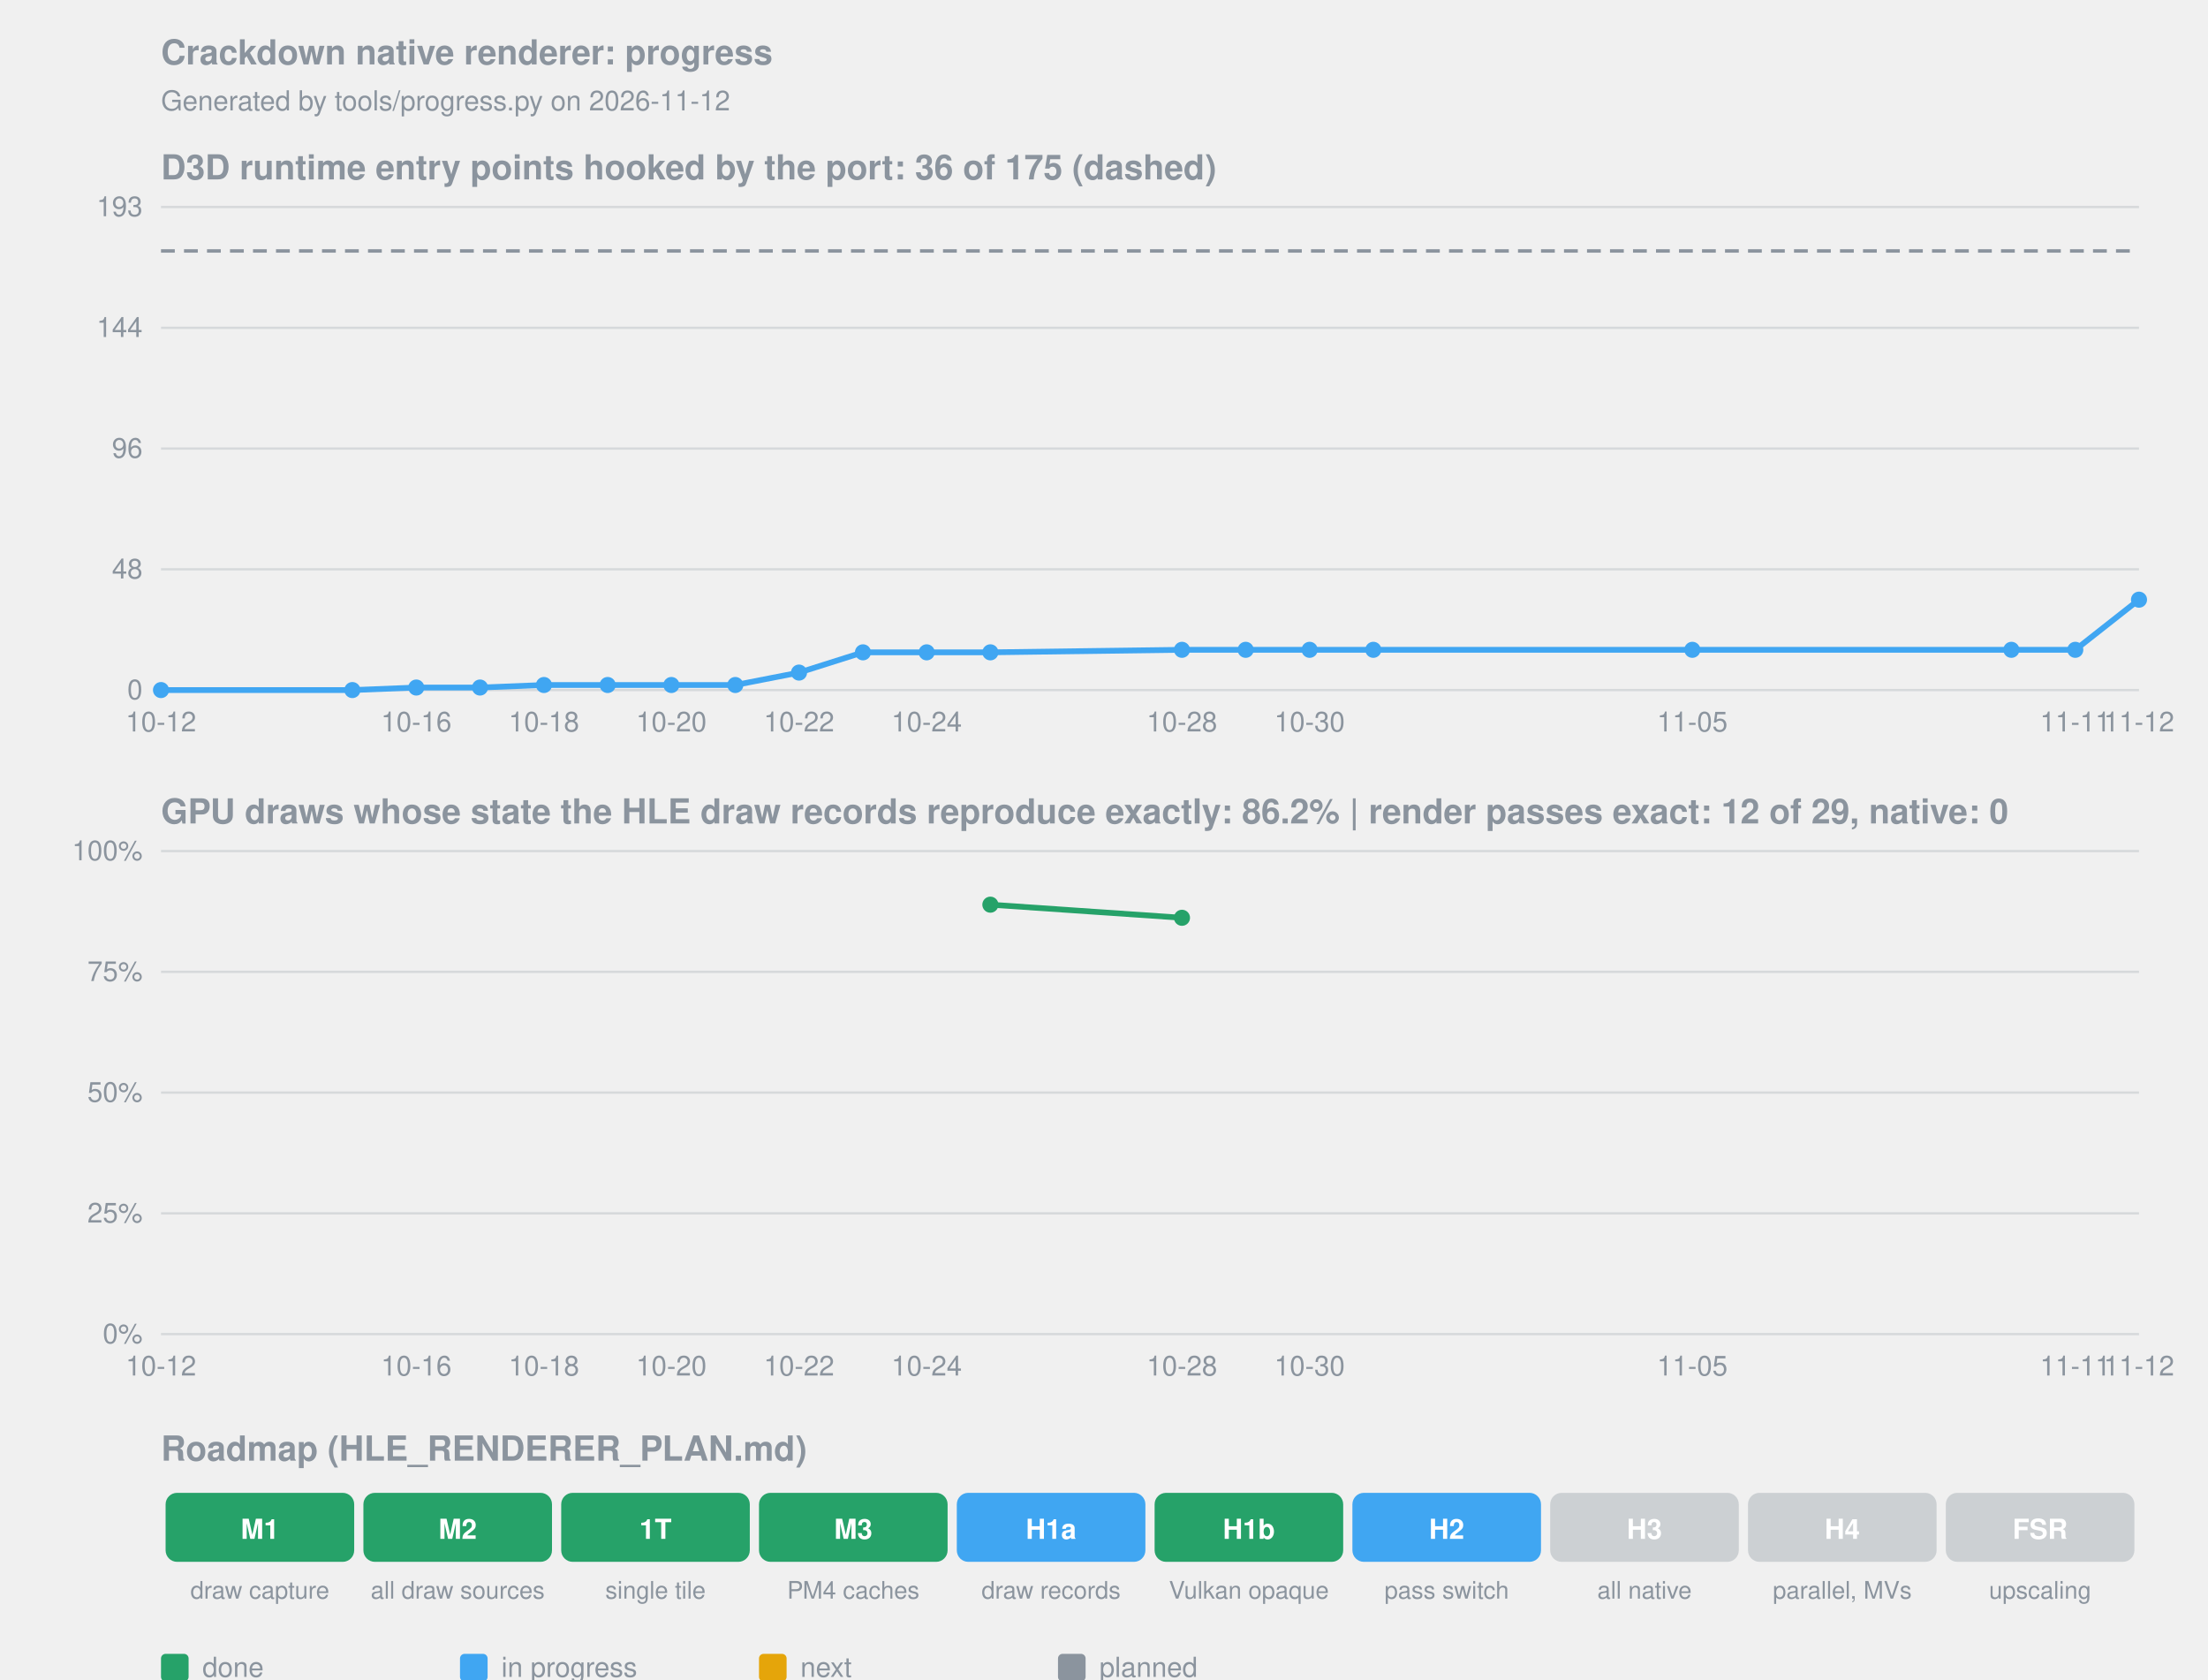
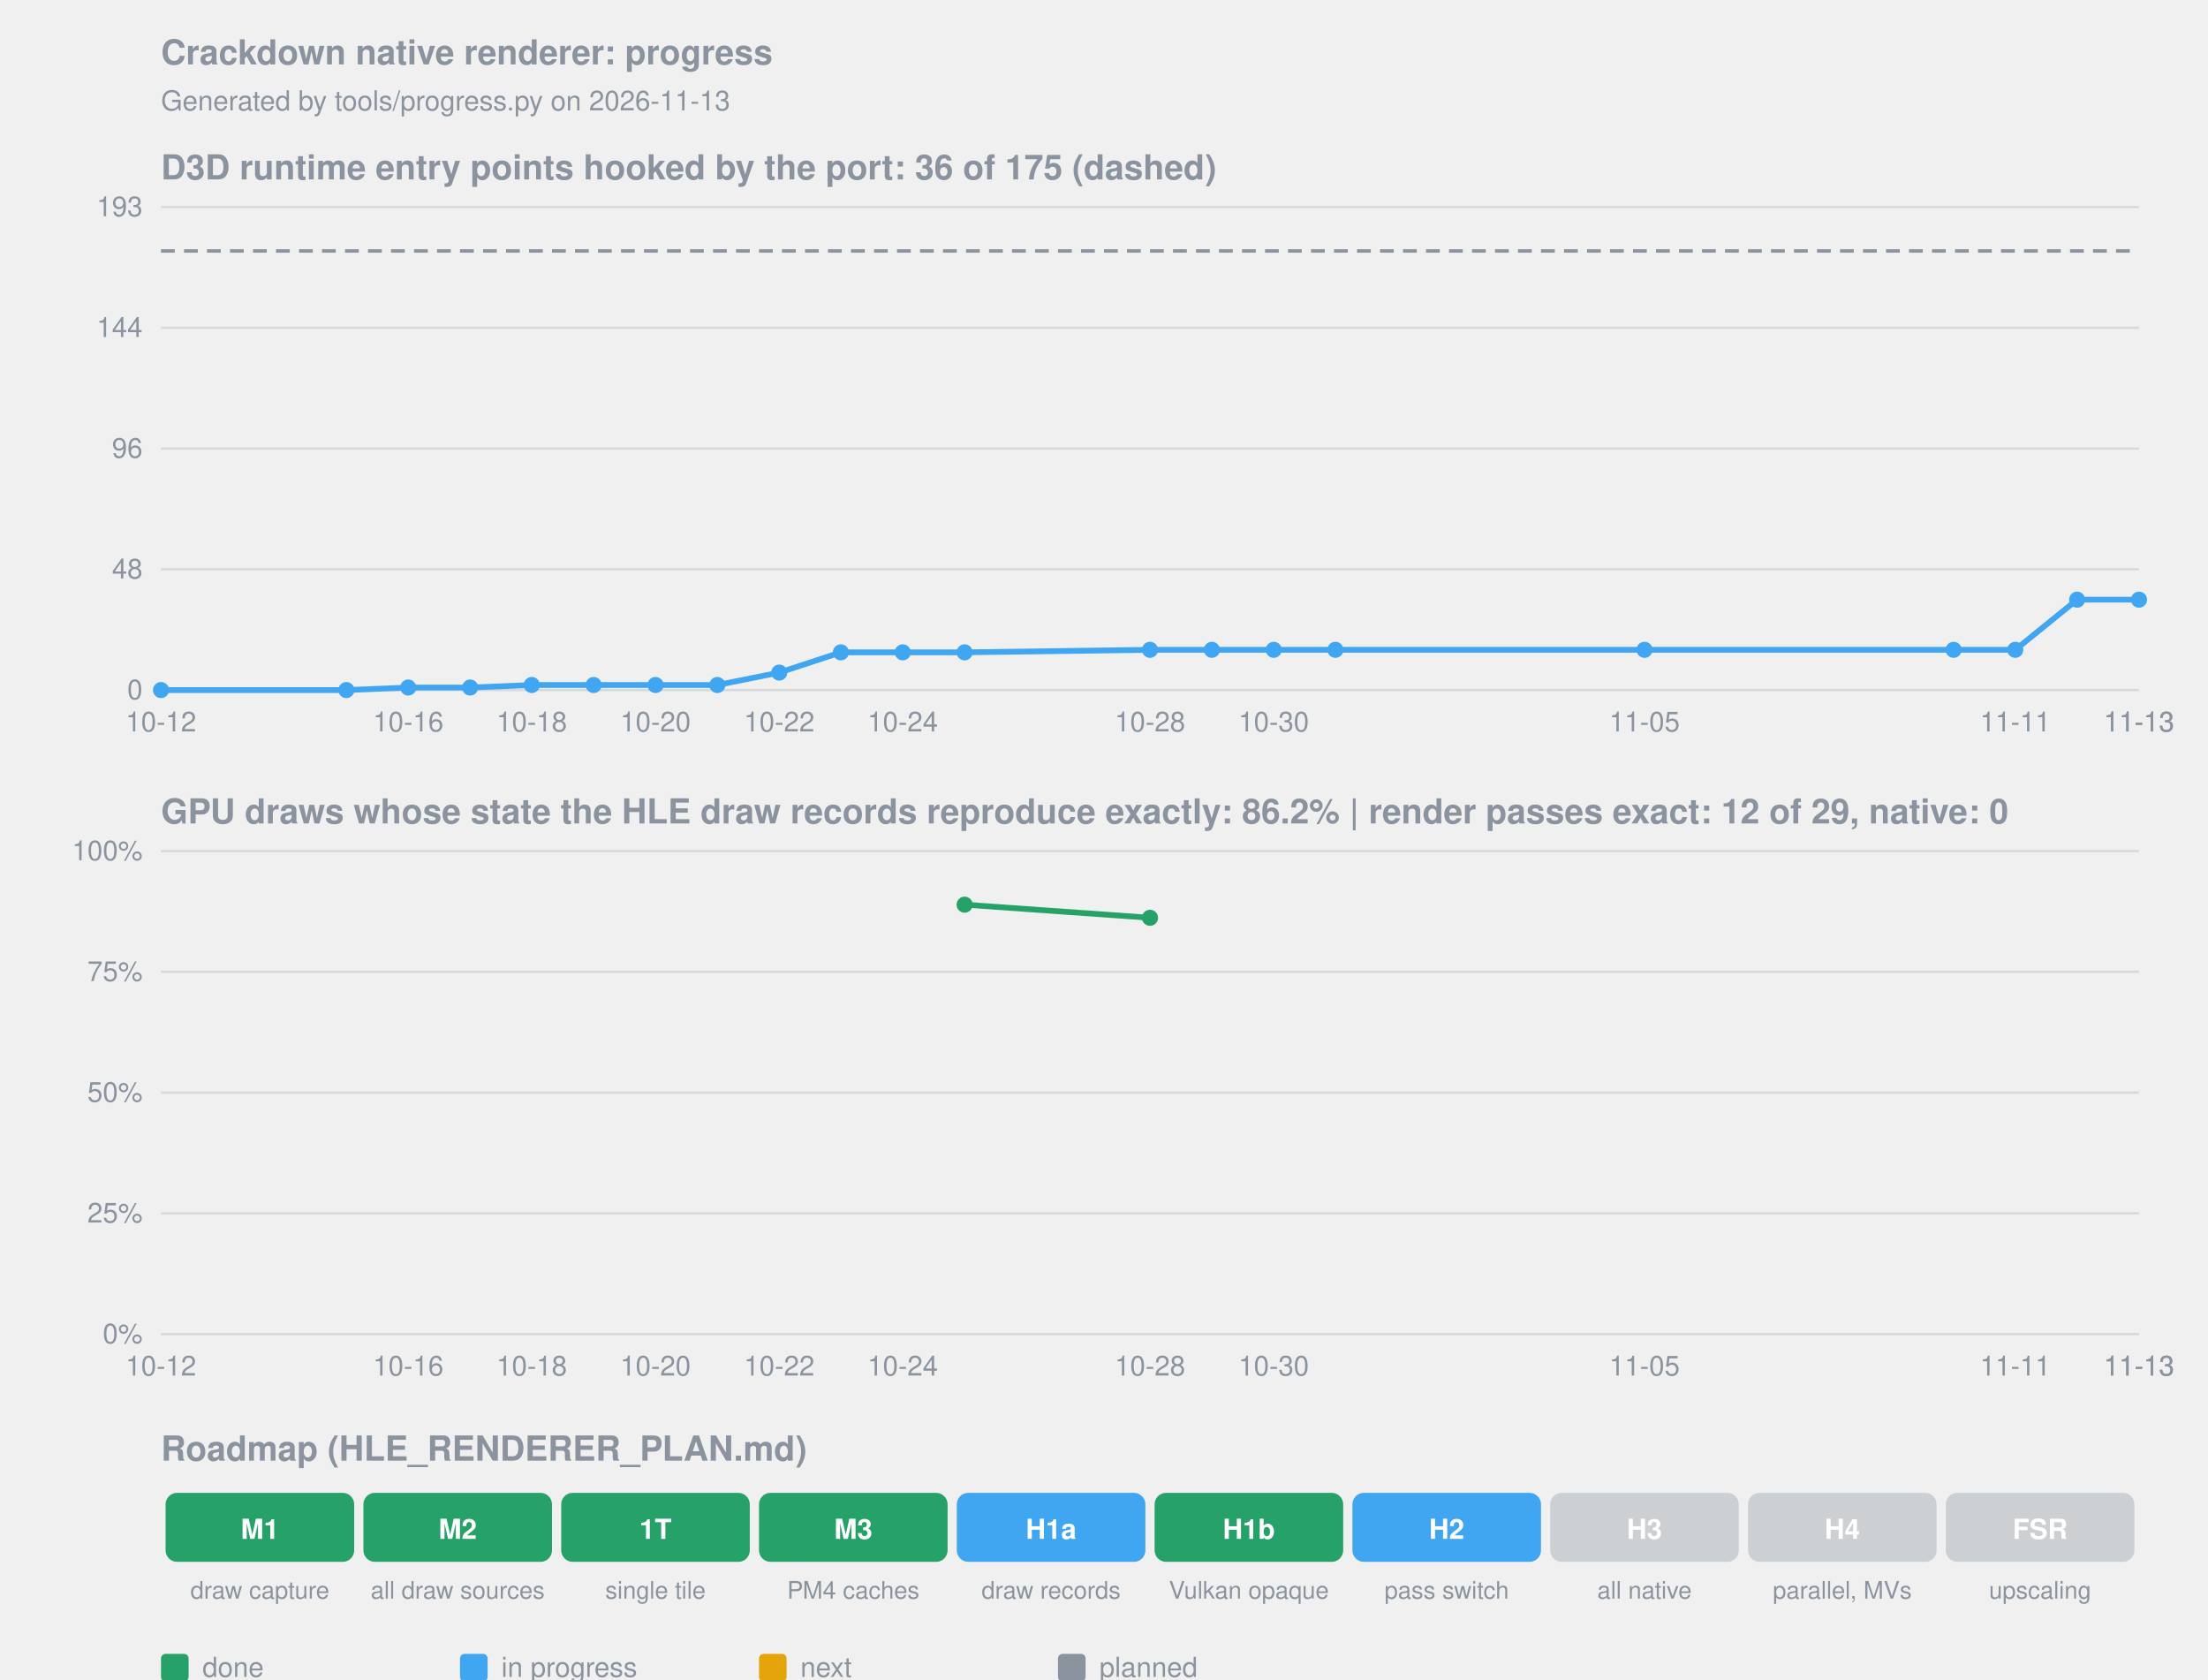
<svg xmlns="http://www.w3.org/2000/svg" width="960" height="730" viewBox="0 0 960 730" font-family="Segoe UI, Helvetica, Arial, sans-serif" font-size="12">
  <style>.t{fill:#8b949e}.h{fill:#8b949e;font-size:15px;font-weight:600}.g{stroke:#8b949e;stroke-opacity:.25}.a{fill:none;stroke:#40a6f2;stroke-width:2.5}.d{fill:none;stroke:#8b949e;stroke-width:1.5;stroke-dasharray:6 4}.m{fill:none;stroke:#26a269;stroke-width:2.5}</style>
  <text class="h" x="70" y="28">Crackdown native renderer: progress</text>
-   <text class="t" x="70" y="48">Generated by tools/progress.py on 2026-11-12</text>
+   <text class="t" x="70" y="48">Generated by tools/progress.py on 2026-11-13</text>
  <text class="h" x="70" y="78">D3D runtime entry points hooked by the port: 36 of 175 (dashed)</text>
  <line class="g" x1="70" x2="930" y1="300.0" y2="300.0" />
  <text class="t" x="62" y="304.0" text-anchor="end">0</text>
  <line class="g" x1="70" x2="930" y1="247.5" y2="247.5" />
  <text class="t" x="62" y="251.5" text-anchor="end">48</text>
  <line class="g" x1="70" x2="930" y1="195.0" y2="195.0" />
  <text class="t" x="62" y="199.0" text-anchor="end">96</text>
  <line class="g" x1="70" x2="930" y1="142.5" y2="142.5" />
  <text class="t" x="62" y="146.5" text-anchor="end">144</text>
  <line class="g" x1="70" x2="930" y1="90.0" y2="90.0" />
  <text class="t" x="62" y="94.0" text-anchor="end">193</text>
  <line class="d" x1="70" x2="930" y1="109.1" y2="109.1" />
-   <polyline class="a" points="70.0,300.0 153.2,300.0 181.0,298.9 208.7,298.9 236.5,297.8 264.2,297.8 291.9,297.8 319.7,297.8 347.4,292.4 375.2,283.6 402.9,283.6 430.6,283.6 513.9,282.5 541.6,282.5 569.4,282.5 597.1,282.5 735.8,282.5 874.5,282.5 902.3,282.5 930.0,260.7" />
+   <polyline class="a" points="70.0,300.0 150.6,300.0 177.5,298.9 204.4,298.9 231.2,297.8 258.1,297.8 285.0,297.8 311.9,297.8 338.8,292.4 365.6,283.6 392.5,283.6 419.4,283.6 500.0,282.5 526.9,282.5 553.8,282.5 580.6,282.5 715.0,282.5 849.4,282.5 876.2,282.5 903.1,260.7 930.0,260.7" />
  <circle cx="70.0" cy="300.0" r="3.5" fill="#40a6f2" />
-   <circle cx="153.2" cy="300.0" r="3.5" fill="#40a6f2" />
-   <circle cx="181.0" cy="298.9" r="3.5" fill="#40a6f2" />
-   <circle cx="208.7" cy="298.9" r="3.5" fill="#40a6f2" />
-   <circle cx="236.5" cy="297.8" r="3.5" fill="#40a6f2" />
-   <circle cx="264.2" cy="297.8" r="3.5" fill="#40a6f2" />
-   <circle cx="291.9" cy="297.8" r="3.5" fill="#40a6f2" />
-   <circle cx="319.7" cy="297.8" r="3.5" fill="#40a6f2" />
-   <circle cx="347.4" cy="292.4" r="3.5" fill="#40a6f2" />
-   <circle cx="375.2" cy="283.6" r="3.5" fill="#40a6f2" />
-   <circle cx="402.9" cy="283.6" r="3.5" fill="#40a6f2" />
-   <circle cx="430.6" cy="283.6" r="3.5" fill="#40a6f2" />
-   <circle cx="513.9" cy="282.5" r="3.5" fill="#40a6f2" />
-   <circle cx="541.6" cy="282.5" r="3.5" fill="#40a6f2" />
-   <circle cx="569.4" cy="282.5" r="3.5" fill="#40a6f2" />
-   <circle cx="597.1" cy="282.5" r="3.5" fill="#40a6f2" />
-   <circle cx="735.8" cy="282.5" r="3.5" fill="#40a6f2" />
-   <circle cx="874.5" cy="282.5" r="3.5" fill="#40a6f2" />
-   <circle cx="902.3" cy="282.5" r="3.5" fill="#40a6f2" />
+   <circle cx="150.6" cy="300.0" r="3.5" fill="#40a6f2" />
+   <circle cx="177.5" cy="298.9" r="3.5" fill="#40a6f2" />
+   <circle cx="204.4" cy="298.9" r="3.5" fill="#40a6f2" />
+   <circle cx="231.2" cy="297.8" r="3.5" fill="#40a6f2" />
+   <circle cx="258.1" cy="297.8" r="3.5" fill="#40a6f2" />
+   <circle cx="285.0" cy="297.8" r="3.5" fill="#40a6f2" />
+   <circle cx="311.9" cy="297.8" r="3.5" fill="#40a6f2" />
+   <circle cx="338.8" cy="292.4" r="3.5" fill="#40a6f2" />
+   <circle cx="365.6" cy="283.6" r="3.5" fill="#40a6f2" />
+   <circle cx="392.5" cy="283.6" r="3.5" fill="#40a6f2" />
+   <circle cx="419.4" cy="283.6" r="3.5" fill="#40a6f2" />
+   <circle cx="500.0" cy="282.5" r="3.5" fill="#40a6f2" />
+   <circle cx="526.9" cy="282.5" r="3.5" fill="#40a6f2" />
+   <circle cx="553.8" cy="282.5" r="3.5" fill="#40a6f2" />
+   <circle cx="580.6" cy="282.5" r="3.5" fill="#40a6f2" />
+   <circle cx="715.0" cy="282.5" r="3.5" fill="#40a6f2" />
+   <circle cx="849.4" cy="282.5" r="3.5" fill="#40a6f2" />
+   <circle cx="876.2" cy="282.5" r="3.5" fill="#40a6f2" />
+   <circle cx="903.1" cy="260.7" r="3.5" fill="#40a6f2" />
  <circle cx="930.0" cy="260.7" r="3.5" fill="#40a6f2" />
  <text class="t" x="70.0" y="318" text-anchor="middle">10-12</text>
-   <text class="t" x="181.0" y="318" text-anchor="middle">10-16</text>
-   <text class="t" x="236.5" y="318" text-anchor="middle">10-18</text>
-   <text class="t" x="291.9" y="318" text-anchor="middle">10-20</text>
-   <text class="t" x="347.4" y="318" text-anchor="middle">10-22</text>
-   <text class="t" x="402.9" y="318" text-anchor="middle">10-24</text>
-   <text class="t" x="513.9" y="318" text-anchor="middle">10-28</text>
-   <text class="t" x="569.4" y="318" text-anchor="middle">10-30</text>
-   <text class="t" x="735.8" y="318" text-anchor="middle">11-05</text>
-   <text class="t" x="902.3" y="318" text-anchor="middle">11-11</text>
-   <text class="t" x="930.0" y="318" text-anchor="middle">11-12</text>
+   <text class="t" x="177.5" y="318" text-anchor="middle">10-16</text>
+   <text class="t" x="231.2" y="318" text-anchor="middle">10-18</text>
+   <text class="t" x="285.0" y="318" text-anchor="middle">10-20</text>
+   <text class="t" x="338.8" y="318" text-anchor="middle">10-22</text>
+   <text class="t" x="392.5" y="318" text-anchor="middle">10-24</text>
+   <text class="t" x="500.0" y="318" text-anchor="middle">10-28</text>
+   <text class="t" x="553.8" y="318" text-anchor="middle">10-30</text>
+   <text class="t" x="715.0" y="318" text-anchor="middle">11-05</text>
+   <text class="t" x="876.2" y="318" text-anchor="middle">11-11</text>
+   <text class="t" x="930.0" y="318" text-anchor="middle">11-13</text>
+   <text class="t" x="930.0" y="318" text-anchor="middle">11-13</text>
  <text class="h" x="70" y="358">GPU draws whose state the HLE draw records reproduce exactly: 86.2%  |  render passes exact: 12 of 29, native: 0</text>
  <line class="g" x1="70" x2="930" y1="580.0" y2="580.0" />
  <text class="t" x="62" y="584.0" text-anchor="end">0%</text>
  <line class="g" x1="70" x2="930" y1="527.5" y2="527.5" />
  <text class="t" x="62" y="531.5" text-anchor="end">25%</text>
  <line class="g" x1="70" x2="930" y1="475.0" y2="475.0" />
  <text class="t" x="62" y="479.0" text-anchor="end">50%</text>
  <line class="g" x1="70" x2="930" y1="422.5" y2="422.5" />
  <text class="t" x="62" y="426.5" text-anchor="end">75%</text>
  <line class="g" x1="70" x2="930" y1="370.0" y2="370.0" />
  <text class="t" x="62" y="374.0" text-anchor="end">100%</text>
-   <polyline class="m" points="430.6,393.3 513.9,399.0" />
-   <circle cx="430.6" cy="393.3" r="3.5" fill="#26a269" />
-   <circle cx="513.9" cy="399.0" r="3.5" fill="#26a269" />
+   <polyline class="m" points="419.4,393.3 500.0,399.0" />
+   <circle cx="419.4" cy="393.3" r="3.5" fill="#26a269" />
+   <circle cx="500.0" cy="399.0" r="3.5" fill="#26a269" />
  <text class="t" x="70.0" y="598" text-anchor="middle">10-12</text>
-   <text class="t" x="181.0" y="598" text-anchor="middle">10-16</text>
-   <text class="t" x="236.5" y="598" text-anchor="middle">10-18</text>
-   <text class="t" x="291.9" y="598" text-anchor="middle">10-20</text>
-   <text class="t" x="347.4" y="598" text-anchor="middle">10-22</text>
-   <text class="t" x="402.9" y="598" text-anchor="middle">10-24</text>
-   <text class="t" x="513.9" y="598" text-anchor="middle">10-28</text>
-   <text class="t" x="569.4" y="598" text-anchor="middle">10-30</text>
-   <text class="t" x="735.8" y="598" text-anchor="middle">11-05</text>
-   <text class="t" x="902.3" y="598" text-anchor="middle">11-11</text>
-   <text class="t" x="930.0" y="598" text-anchor="middle">11-12</text>
+   <text class="t" x="177.5" y="598" text-anchor="middle">10-16</text>
+   <text class="t" x="231.2" y="598" text-anchor="middle">10-18</text>
+   <text class="t" x="285.0" y="598" text-anchor="middle">10-20</text>
+   <text class="t" x="338.8" y="598" text-anchor="middle">10-22</text>
+   <text class="t" x="392.5" y="598" text-anchor="middle">10-24</text>
+   <text class="t" x="500.0" y="598" text-anchor="middle">10-28</text>
+   <text class="t" x="553.8" y="598" text-anchor="middle">10-30</text>
+   <text class="t" x="715.0" y="598" text-anchor="middle">11-05</text>
+   <text class="t" x="876.2" y="598" text-anchor="middle">11-11</text>
+   <text class="t" x="930.0" y="598" text-anchor="middle">11-13</text>
+   <text class="t" x="930.0" y="598" text-anchor="middle">11-13</text>
  <text class="h" x="70" y="635">Roadmap (HLE_RENDERER_PLAN.md)</text>
  <rect x="72.0" y="649" width="82.0" height="30" rx="5" fill="#26a269" fill-opacity="1" />
  <text x="113.0" y="669" text-anchor="middle" fill="#ffffff" font-weight="600">M1</text>
  <text class="t" x="113.0" y="695" text-anchor="middle" font-size="10.5">draw capture</text>
  <rect x="158.0" y="649" width="82.0" height="30" rx="5" fill="#26a269" fill-opacity="1" />
  <text x="199.0" y="669" text-anchor="middle" fill="#ffffff" font-weight="600">M2</text>
  <text class="t" x="199.0" y="695" text-anchor="middle" font-size="10.5">all draw sources</text>
  <rect x="244.0" y="649" width="82.0" height="30" rx="5" fill="#26a269" fill-opacity="1" />
  <text x="285.0" y="669" text-anchor="middle" fill="#ffffff" font-weight="600">1T</text>
  <text class="t" x="285.0" y="695" text-anchor="middle" font-size="10.5">single tile</text>
  <rect x="330.0" y="649" width="82.0" height="30" rx="5" fill="#26a269" fill-opacity="1" />
  <text x="371.0" y="669" text-anchor="middle" fill="#ffffff" font-weight="600">M3</text>
  <text class="t" x="371.0" y="695" text-anchor="middle" font-size="10.5">PM4 caches</text>
  <rect x="416.0" y="649" width="82.0" height="30" rx="5" fill="#40a6f2" fill-opacity="1" />
  <text x="457.0" y="669" text-anchor="middle" fill="#ffffff" font-weight="600">H1a</text>
  <text class="t" x="457.0" y="695" text-anchor="middle" font-size="10.5">draw records</text>
  <rect x="502.0" y="649" width="82.0" height="30" rx="5" fill="#26a269" fill-opacity="1" />
  <text x="543.0" y="669" text-anchor="middle" fill="#ffffff" font-weight="600">H1b</text>
  <text class="t" x="543.0" y="695" text-anchor="middle" font-size="10.5">Vulkan opaque</text>
  <rect x="588.0" y="649" width="82.0" height="30" rx="5" fill="#40a6f2" fill-opacity="1" />
  <text x="629.0" y="669" text-anchor="middle" fill="#ffffff" font-weight="600">H2</text>
  <text class="t" x="629.0" y="695" text-anchor="middle" font-size="10.5">pass switch</text>
  <rect x="674.0" y="649" width="82.0" height="30" rx="5" fill="#8b949e" fill-opacity=".35" />
  <text x="715.0" y="669" text-anchor="middle" fill="#ffffff" font-weight="600">H3</text>
  <text class="t" x="715.0" y="695" text-anchor="middle" font-size="10.5">all native</text>
  <rect x="760.0" y="649" width="82.0" height="30" rx="5" fill="#8b949e" fill-opacity=".35" />
  <text x="801.0" y="669" text-anchor="middle" fill="#ffffff" font-weight="600">H4</text>
  <text class="t" x="801.0" y="695" text-anchor="middle" font-size="10.5">parallel, MVs</text>
  <rect x="846.0" y="649" width="82.0" height="30" rx="5" fill="#8b949e" fill-opacity=".35" />
  <text x="887.0" y="669" text-anchor="middle" fill="#ffffff" font-weight="600">FSR</text>
  <text class="t" x="887.0" y="695" text-anchor="middle" font-size="10.5">upscaling</text>
  <rect x="70" y="719" width="12" height="12" rx="2" fill="#26a269" />
  <text class="t" x="88" y="729">done</text>
  <rect x="200" y="719" width="12" height="12" rx="2" fill="#40a6f2" />
  <text class="t" x="218" y="729">in progress</text>
  <rect x="330" y="719" width="12" height="12" rx="2" fill="#e5a50a" />
  <text class="t" x="348" y="729">next</text>
  <rect x="460" y="719" width="12" height="12" rx="2" fill="#8b949e" />
  <text class="t" x="478" y="729">planned</text>
</svg>
